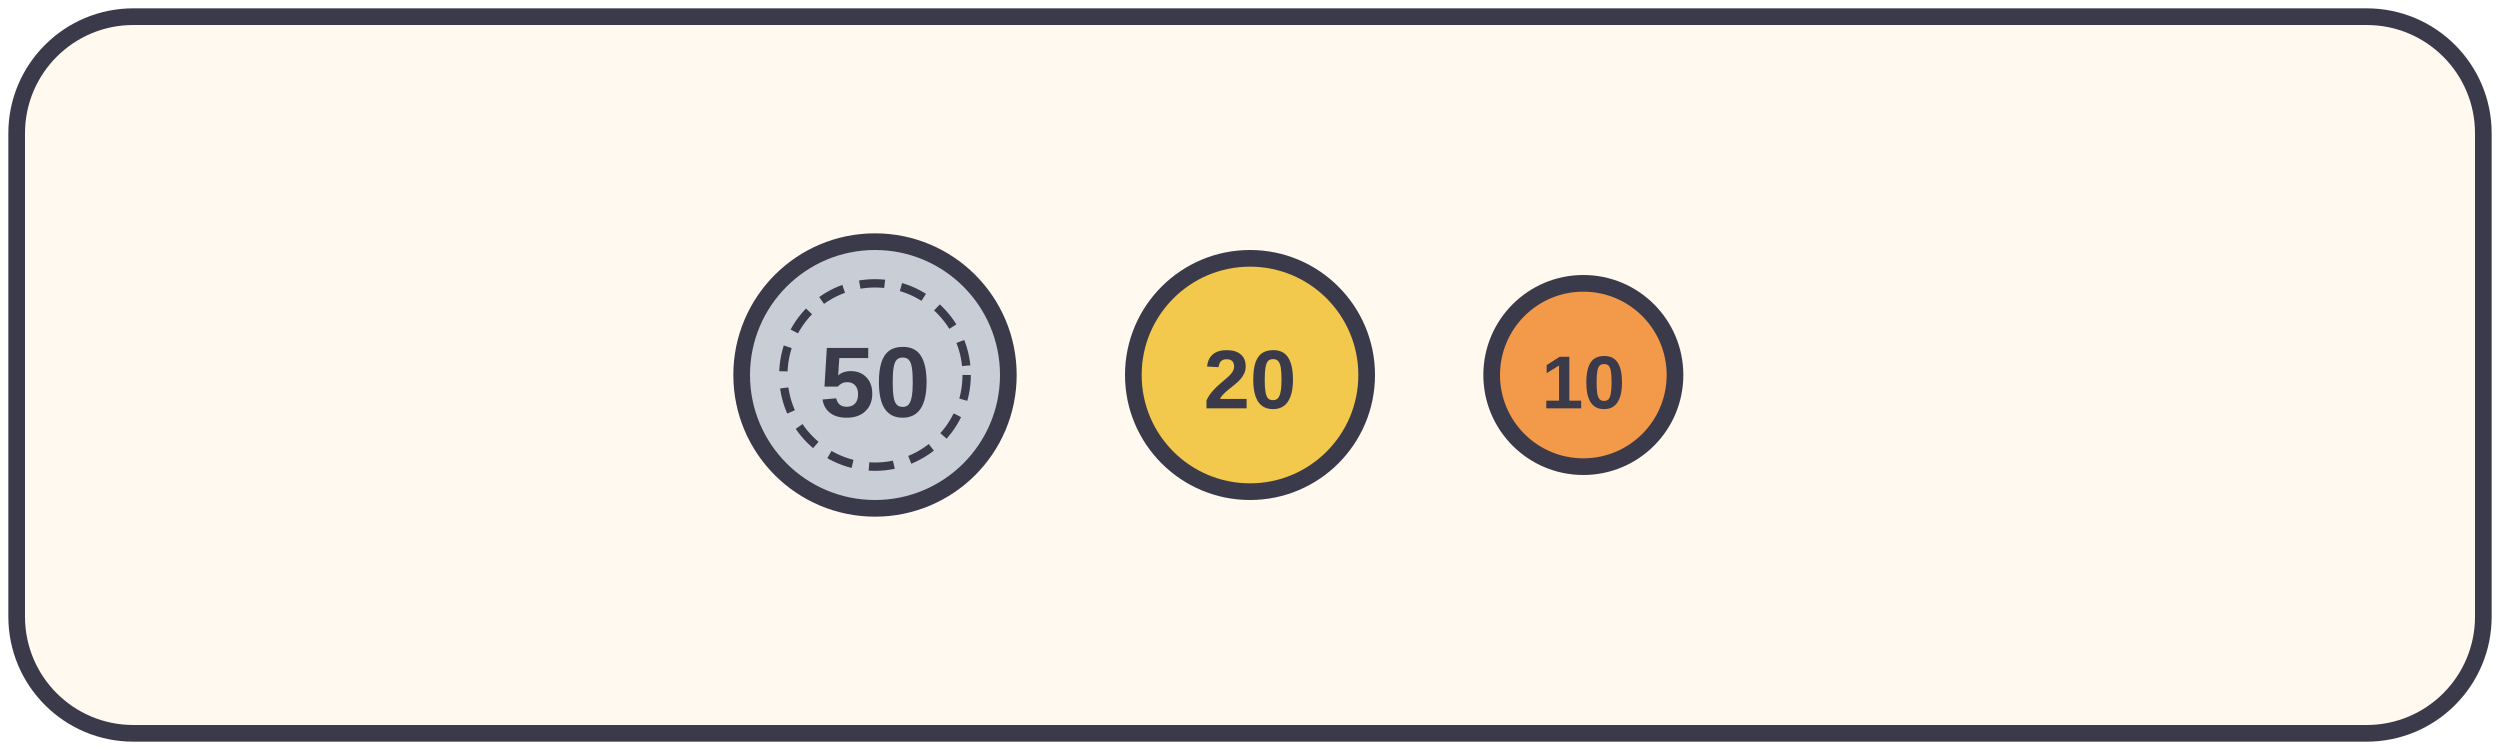
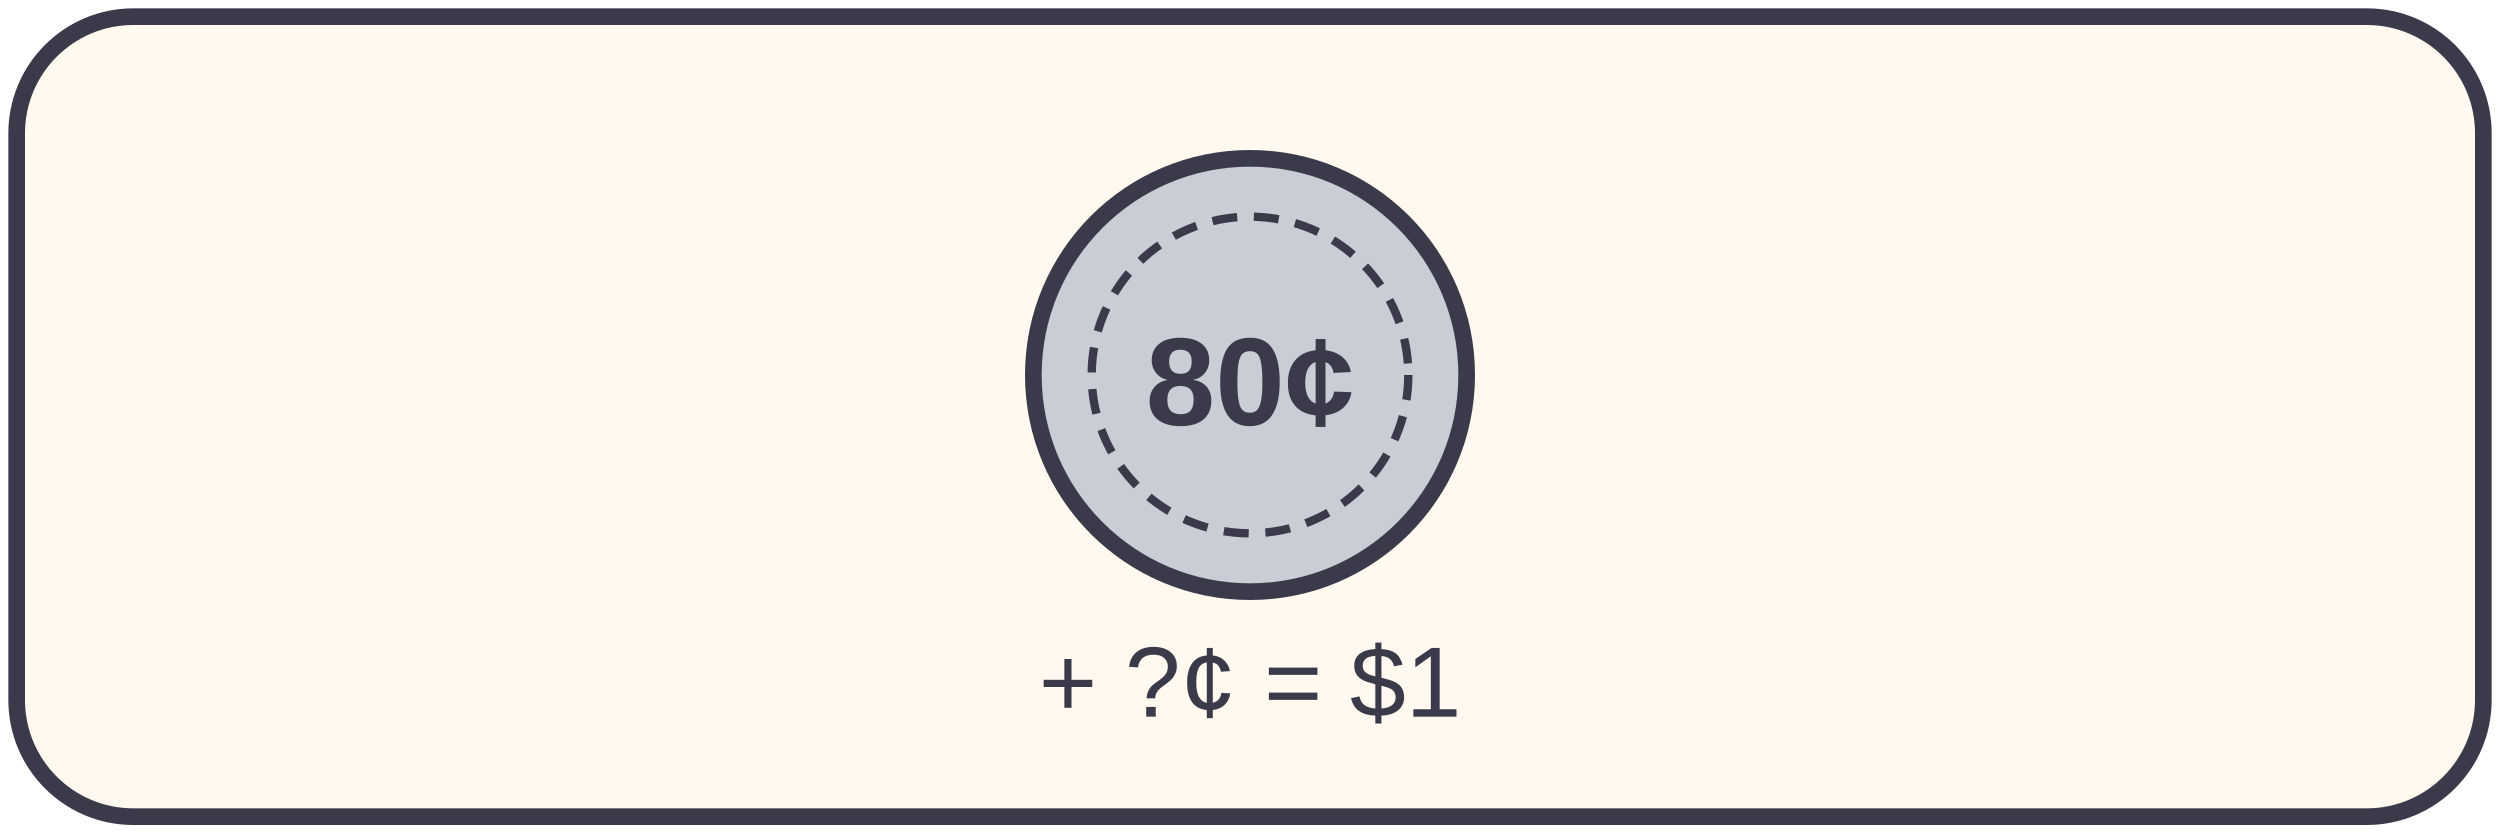
- <svg xmlns="http://www.w3.org/2000/svg" width="300" height="90" viewBox="0 0 300 90">
-   <rect x="2" y="2" width="296" height="86" rx="14" fill="#FFF9EF" stroke="#3A3A4A" stroke-width="2" />
-   <circle cx="105" cy="45" r="16" fill="#C9CDD6" stroke="#3A3A4A" stroke-width="2" />
-   <circle cx="105" cy="45" r="11" fill="none" stroke="#3A3A4A" stroke-width="1" stroke-dasharray="3,2" />
-   <text x="105" y="50" text-anchor="middle" font-family="Arial" font-size="12" font-weight="bold" fill="#3A3A4A">50</text>
-   <circle cx="150" cy="45" r="14" fill="#F2C94C" stroke="#3A3A4A" stroke-width="2" />
-   <text x="150" y="49" text-anchor="middle" font-family="Arial" font-size="10" font-weight="bold" fill="#3A3A4A">20</text>
-   <circle cx="190" cy="45" r="11" fill="#F2994A" stroke="#3A3A4A" stroke-width="2" />
-   <text x="190" y="49" text-anchor="middle" font-family="Arial" font-size="9" font-weight="bold" fill="#3A3A4A">10</text>
+ <svg xmlns="http://www.w3.org/2000/svg" width="300" height="100" viewBox="0 0 300 100">
+   <rect x="2" y="2" width="296" height="96" rx="14" fill="#FFF9EF" stroke="#3A3A4A" stroke-width="2" />
+   <circle cx="150" cy="45" r="26" fill="#C9CDD6" stroke="#3A3A4A" stroke-width="2" />
+   <circle cx="150" cy="45" r="19" fill="none" stroke="#3A3A4A" stroke-width="1" stroke-dasharray="3,2" />
+   <text x="150" y="51" text-anchor="middle" font-family="Arial" font-size="15" font-weight="bold" fill="#3A3A4A">80¢</text>
+   <text x="150" y="86" text-anchor="middle" font-family="Comic Sans MS, Arial" font-size="12" fill="#3A3A4A">+ ?¢ = $1</text>
</svg>
